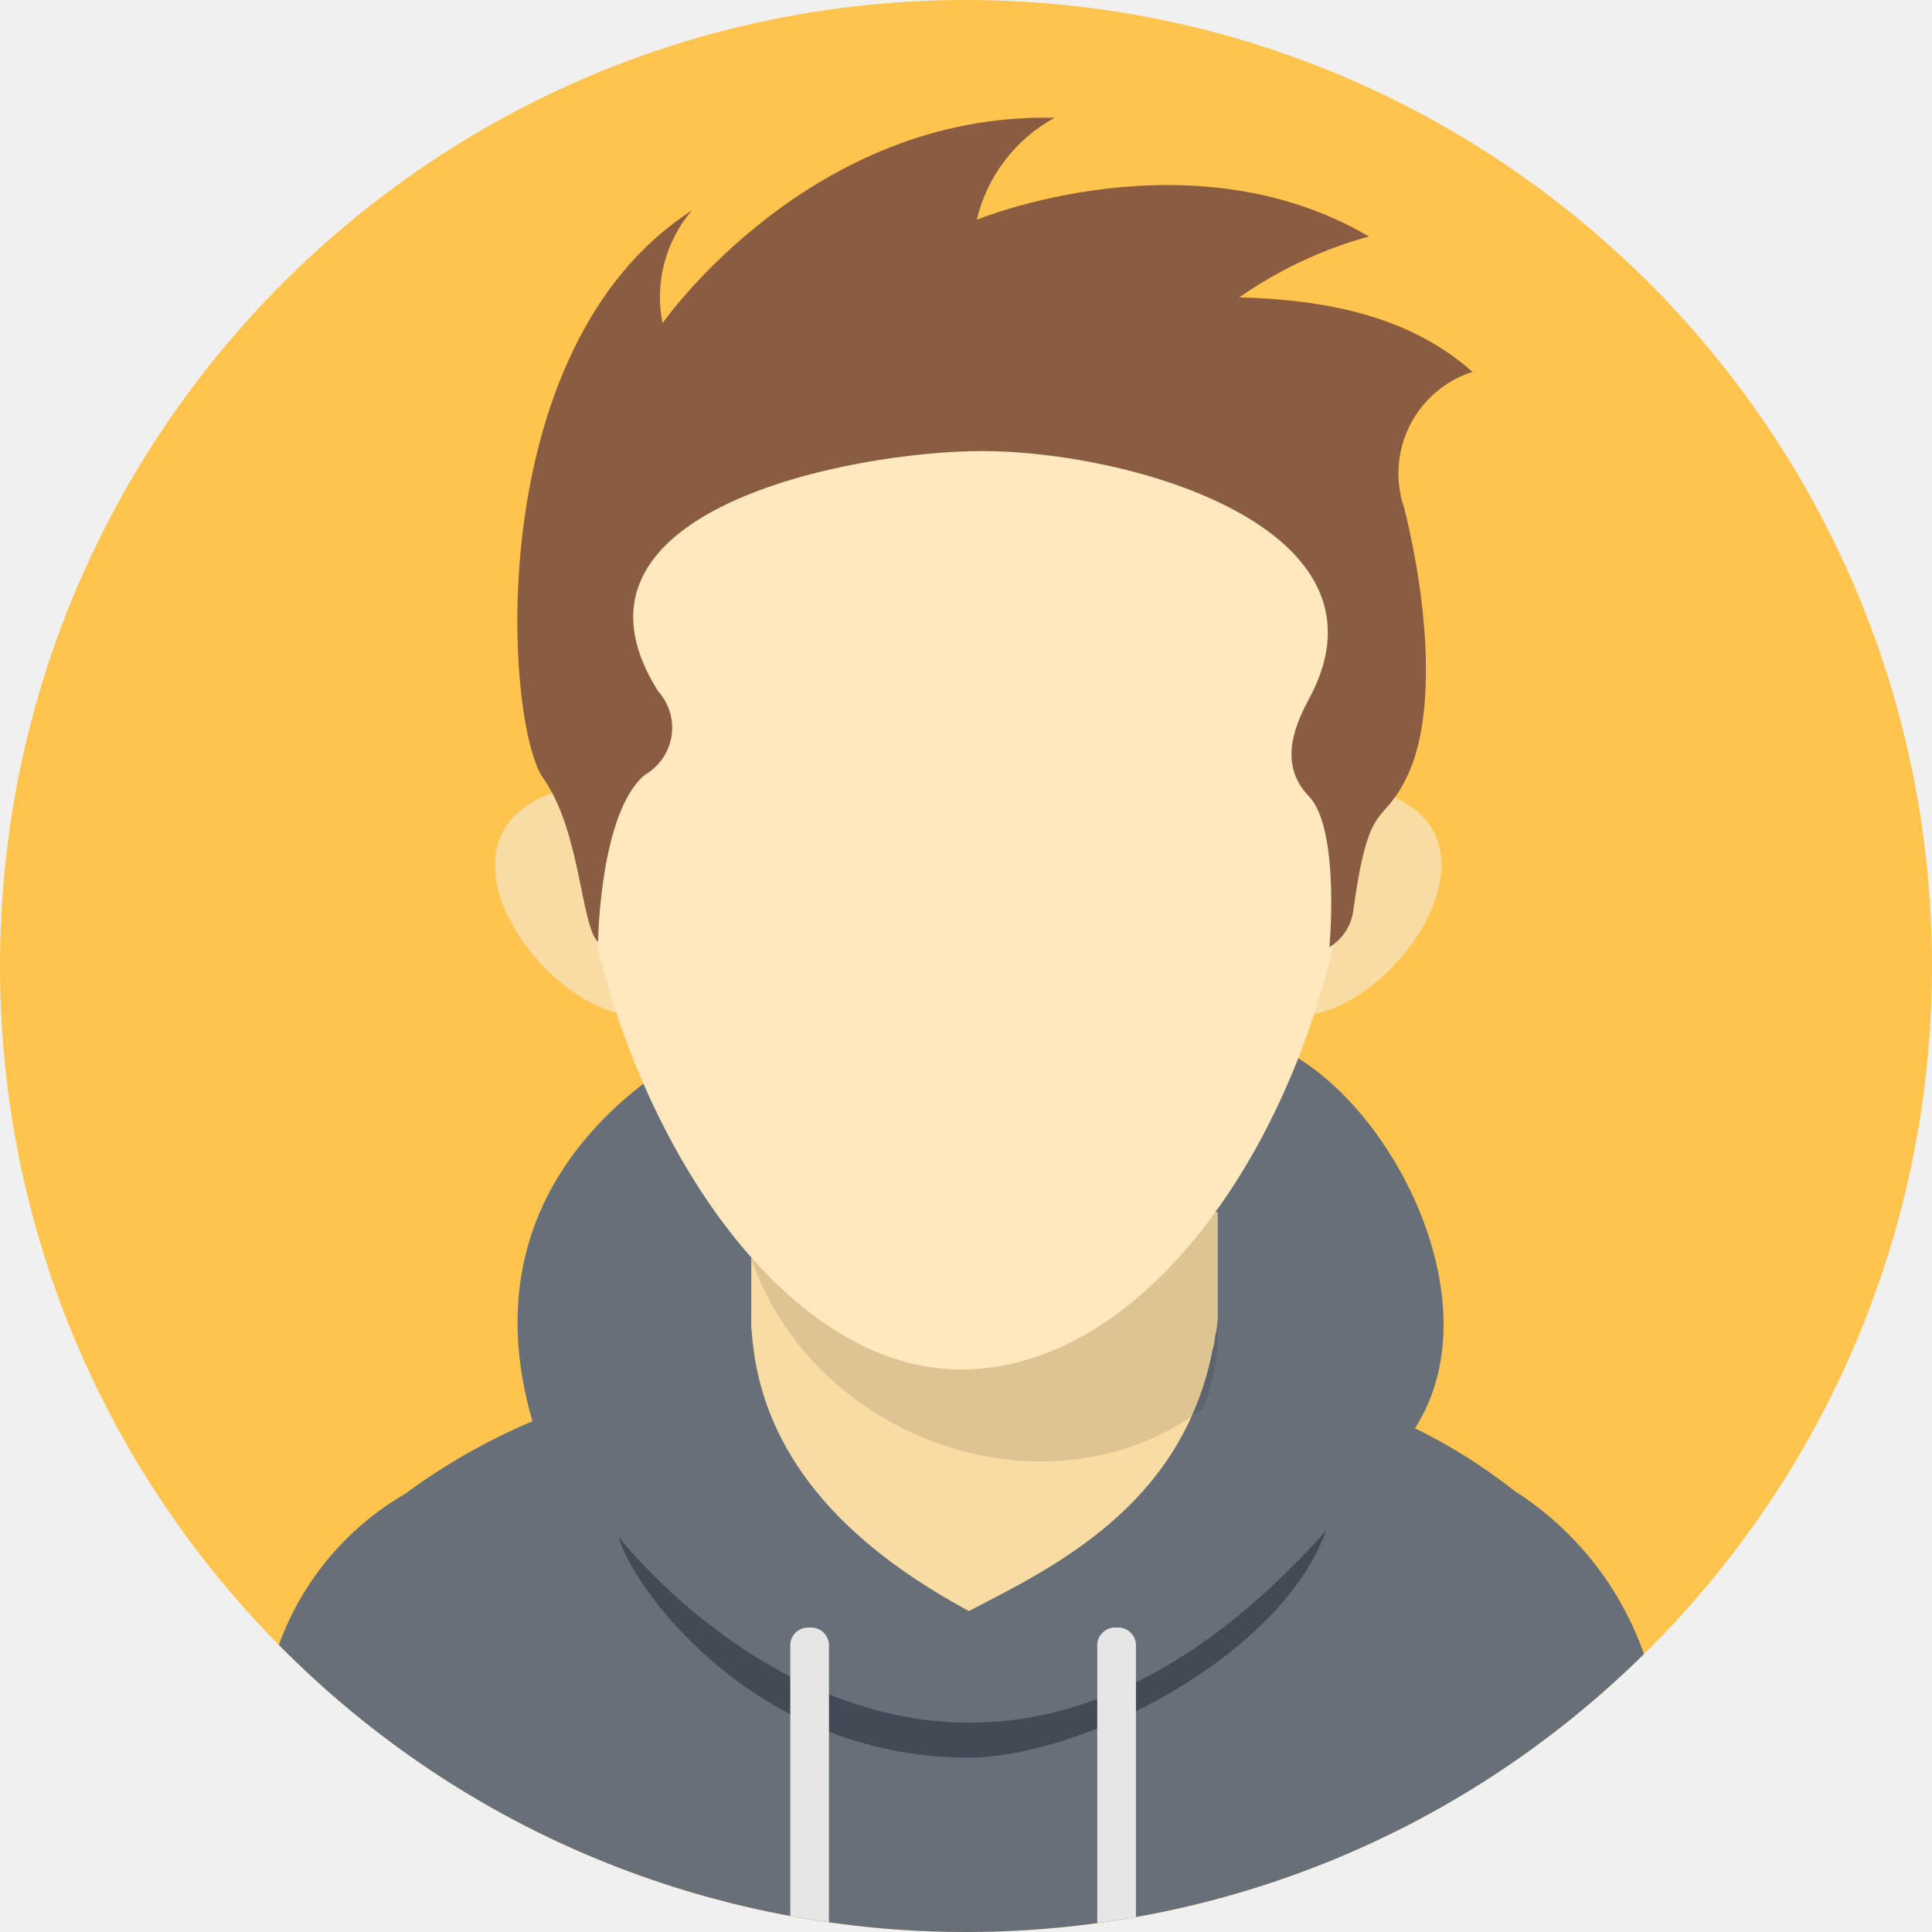
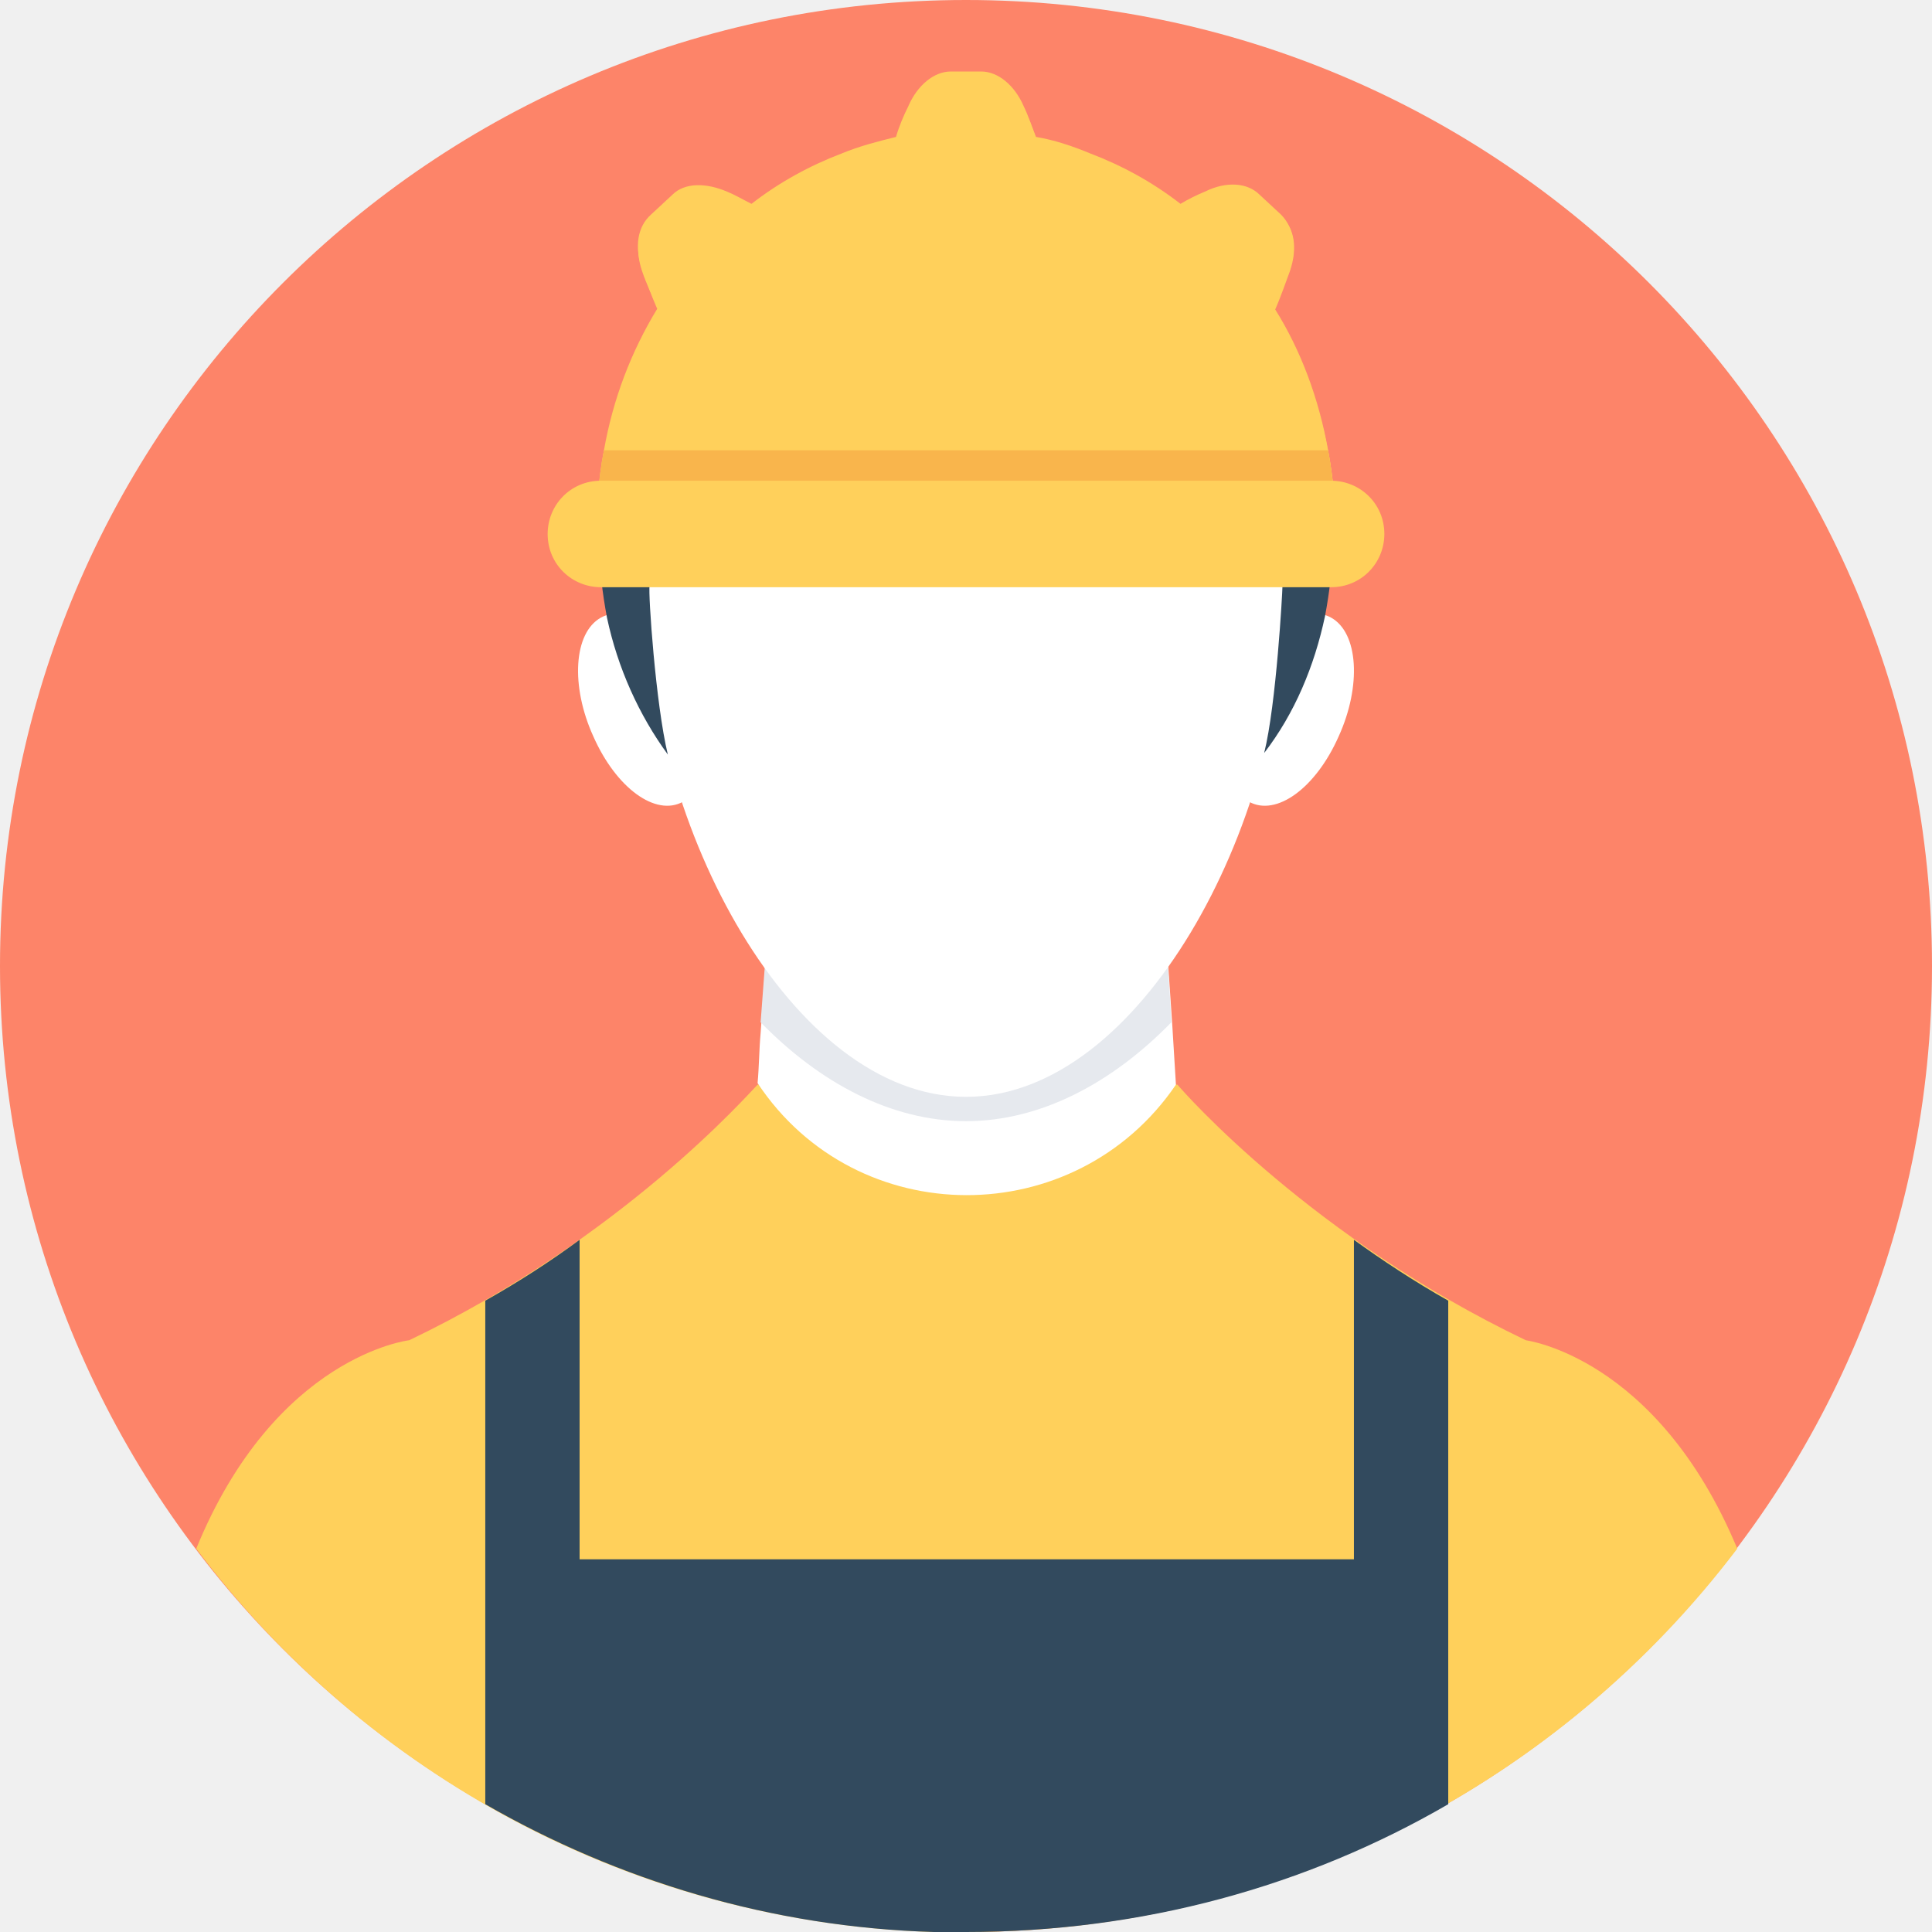
- <svg xmlns="http://www.w3.org/2000/svg" width="800px" height="800px" viewBox="0 0 61.8 61.8" fill="#000000">
-   <g id="SVGRepo_bgCarrier" stroke-width="0" />
-   <g id="SVGRepo_tracerCarrier" stroke-linecap="round" stroke-linejoin="round" />
-   <g id="SVGRepo_iconCarrier">
-     <g data-name="Layer 2" id="Layer_2">
-       <g data-name="—ÎÓÈ 1" id="_ÎÓÈ_1">
-         <circle cx="30.9" cy="30.9" fill="#FFC44D" r="30.9" />
-         <path d="M52.587 52.908a30.895 30.895 0 0 1-43.667-.291 9.206 9.206 0 0 1 4.037-4.832 19.799 19.799 0 0 1 4.075-2.322c-2.198-7.553 3.777-11.266 6.063-12.335 0 3.487 3.265 1.173 7.317 1.217 3.336.037 9.933 3.395 9.933-1.035 3.67 1.086 7.67 8.08 4.917 12.377a17.604 17.604 0 0 1 3.181 2.002 10.192 10.192 0 0 1 4.144 5.22z" fill="#677079" fill-rule="evenodd" />
-         <path d="M24.032 38.68l14.92.09v3.437l-.007.053a2.784 2.784 0 0 1-.07.462l-.05.341-.03.071c-.966 5.074-5.193 7.035-7.803 8.401-2.75-1.498-6.638-4.197-6.947-8.972l-.013-.059v-.2a8.897 8.897 0 0 1-.004-.207c0 .036.003.07.004.106z" fill="#f9dca4" fill-rule="evenodd" />
-         <path d="M38.953 38.617v4.005a7.167 7.167 0 0 1-.095 1.108 6.01 6.01 0 0 1-.38 1.321c-5.184 3.915-13.444.704-14.763-5.983z" fill-rule="evenodd" opacity="0.11" />
-         <path d="M18.104 25.235c-4.94 1.27-.74 7.29 2.367 7.264a19.805 19.805 0 0 1-2.367-7.264z" fill="#f9dca4" fill-rule="evenodd" />
-         <path d="M43.837 25.235c4.94 1.27.74 7.29-2.368 7.263a19.8 19.8 0 0 0 2.368-7.263z" fill="#f9dca4" fill-rule="evenodd" />
-         <path d="M30.733 11.361c20.523 0 12.525 32.446 0 32.446-11.83 0-20.523-32.446 0-32.446z" fill="#ffe8be" fill-rule="evenodd" />
-         <path d="M21.047 22.105a1.738 1.738 0 0 1-.414 2.676c-1.45 1.193-1.503 5.353-1.503 5.353-.56-.556-.547-3.534-1.761-5.255s-2.032-13.763 4.757-18.142a4.266 4.266 0 0 0-.933 3.6s4.716-6.763 12.54-6.568a5.029 5.029 0 0 0-2.487 3.26s6.84-2.822 12.54.535a13.576 13.576 0 0 0-4.145 1.947c2.768.076 5.443.59 7.46 2.384a3.412 3.412 0 0 0-2.176 4.38c.856 3.503.936 6.762.107 8.514-.829 1.752-1.22.621-1.739 4.295a1.609 1.609 0 0 1-.77 1.214c-.02.266.382-3.756-.655-4.827-1.036-1.07-.385-2.385.029-3.163 2.89-5.427-5.765-7.886-10.496-7.88-4.103.005-14 1.87-10.354 7.677z" fill="#8a5c42" fill-rule="evenodd" />
-         <path d="M19.79 49.162c.03.038 10.418 13.483 22.63-.2-1.475 4.052-7.837 7.27-11.476 7.26-6.95-.02-10.796-5.6-11.154-7.06z" fill="#434955" fill-rule="evenodd" />
-         <path d="M36.336 61.323c-.41.072-.822.135-1.237.192v-8.937a.576.576 0 0 1 .618-.516.576.576 0 0 1 .619.516v8.745zm-9.82.166q-.622-.089-1.237-.2v-8.711a.576.576 0 0 1 .618-.516.576.576 0 0 1 .62.516z" fill="#e6e6e6" fill-rule="evenodd" />
-       </g>
-     </g>
+ <svg xmlns="http://www.w3.org/2000/svg" height="800px" width="800px" version="1.1" id="Layer_1" viewBox="0 0 508 508" xml:space="preserve">
+   <circle style="fill:#FD8469;" cx="254" cy="254" r="254" />
+   <path style="fill:#FFD05B;" d="M456.8,407.2C410.4,468.4,336.8,508,254,508c-2.8,0-5.6,0-8.4,0c-79.2-2.4-149.6-41.6-194-100.8  c20.8-50.8,56-54.8,56-54.8c56-26.8,89.2-64.8,91.6-67.2h110.4c2,2.4,35.6,40.4,91.6,67.2C400.8,352.4,435.6,356.4,456.8,407.2z" />
+   <path style="fill:#FFFFFF;" d="M309.2,285.2c-1.2-20.8-2.8-43.2-4.8-67.2c-33.6,0-66.8,0-100.4,0c-1.6,18.8-2.8,36.8-4,53.6l0,0  c-0.4,4.4-0.4,8.8-0.8,13.2C225.2,324,282.8,324,309.2,285.2z" />
+   <path style="fill:#E6E9EE;" d="M308,268.8c-15.6,16-34.4,26-54,26s-38.4-10-54-26c1.2-16,2.4-32.8,4-50.8h100.4  C305.6,236,307.2,252.8,308,268.8z" />
+   <g>
+     <path style="fill:#FFFFFF;" d="M178.4,120.4c-4.8,10.4-8,23.2-8,38.8c0,57.2,37.6,129.2,83.6,129.2s83.6-72,83.6-129.2   c0-15.6-2.8-28.4-8-38.8C329.6,120.4,178.4,120.4,178.4,120.4z" />
+     <path style="fill:#FFFFFF;" d="M352,193.6c-6,13.6-16.4,21.2-23.6,17.2s-8-18-2-31.2c6-13.6,16.4-21.2,23.6-17.2   C357.2,166.4,358,180.4,352,193.6z" />
+     <path style="fill:#FFFFFF;" d="M156,193.6c6,13.6,16.4,21.2,23.6,17.2c7.2-4,8-18,2-31.2c-6-13.6-16.4-21.2-23.6-17.2   C150.8,166.4,150,180.4,156,193.6z" />
  </g>
+   <g>
+     <path style="fill:#324A5E;" d="M380.8,342v132.4C343.6,496,300.4,508,254,508c-2.8,0-5.6,0-8.4,0c-42.8-1.2-83.2-13.6-118-33.6V342   c9.2-5.2,17.2-10.4,24.8-16v84H356v-84C363.2,331.2,371.6,336.8,380.8,342z" />
+     <path style="fill:#324A5E;" d="M159.6,122.8c-1.2,6.4-2,13.2-2,20s0.8,13.2,2,19.6l0,0c2.8,13.2,8.4,25.6,16,36   c-3.2-13.2-5.2-42.4-4.8-44.4c1.2-16,17.6-26.4,32.8-20.4c13.6,5.6,31.2,8.8,50.4,8.8s36.8-3.2,50.4-8.8c15.2-6,32,4.4,32.8,20.8   c0,1.2-1.6,30.8-4.8,43.6c8-10.4,13.2-22.8,16-36l0,0c1.2-6.4,2-12.8,2-19.6s-0.8-13.6-2-20H159.6V122.8z" />
+   </g>
+   <g>
+     <polygon style="fill:#FFD05B;" points="258.8,111.2 249.2,111.2 254,106.8  " />
+     <path style="fill:#FFD05B;" d="M173.2,81.6c-8.8,14-14.4,30.4-15.6,48.4h193.2c-1.6-18-7.2-34.4-15.6-48.4c1.6-3.6,2.8-7.2,4-10.4   c2-6,1.2-11.2-2.4-14.4l-5.6-5.2c-3.2-3.2-8.8-3.2-14.4-0.8c-2,0.8-4,2-6.4,3.2c-7.2-5.6-15.2-10-23.6-13.2   c-4.8-2-9.6-3.2-14.4-4.4c-0.8-2.8-2-5.6-3.2-8c-2.4-5.6-6.8-9.2-11.2-9.2h-8c-4.4,0-8.8,3.6-11.2,9.2c-1.2,2.4-2,5.2-3.2,8   c-4.8,0.8-9.6,2.4-14.4,4.4c-8.4,3.2-16.4,7.6-23.6,13.2c-2-1.2-4.4-2.4-6.4-3.2c-5.6-2.8-11.2-2.4-14.4,0.8l-5.6,5.2   c-3.2,3.2-4.4,8.4-2.4,14.4C170,74.8,171.6,78,173.2,81.6z" />
+     <path style="fill:#FFD05B;" d="M350.8,130H157.2c0.4-4,0.8-7.6,1.6-11.6c2.4-13.6,7.2-26,14-37.2c-1.6-3.6-2.8-7.2-4-10.4   c-2-6-1.2-11.2,2.4-14.4l5.6-5.2c3.2-3.2,8.8-3.2,14.4-0.8c2,0.8,4,2,6.4,3.2c7.2-5.6,15.2-10,23.6-13.2c4.8-2,9.6-3.2,14.4-4.4   c0.8-2.8,2-5.6,3.2-8c2.4-5.6,6.8-9.2,11.2-9.2h8c4.4,0,8.8,3.6,11.2,9.2c1.2,2.4,2,5.2,3.2,8c4.8,0.8,9.6,2.4,14.4,4.4   c8.4,3.2,16.4,7.6,23.6,13.2c2-1.2,4.4-2.4,6.4-3.2c5.6-2.8,11.2-2.4,14.4,0.8l5.6,5.2c3.2,3.2,4.4,8.4,2.4,14.4   c-1.2,3.2-2.4,6.8-4,10.4c6.8,10.8,11.6,23.6,14,37.2C350,122.4,350.4,126.4,350.8,130z" />
+   </g>
+   <path style="fill:#F9B54C;" d="M350.8,130H157.2c0.4-4,0.8-7.6,1.6-11.6h190.4C350,122.4,350.4,126.4,350.8,130z" />
+   <path style="fill:#FFD05B;" d="M350,154.4H158c-7.6,0-14-6-14-14l0,0c0-7.6,6-14,14-14h192c7.6,0,14,6,14,14l0,0  C364,148,358,154.4,350,154.4z" />
</svg>
